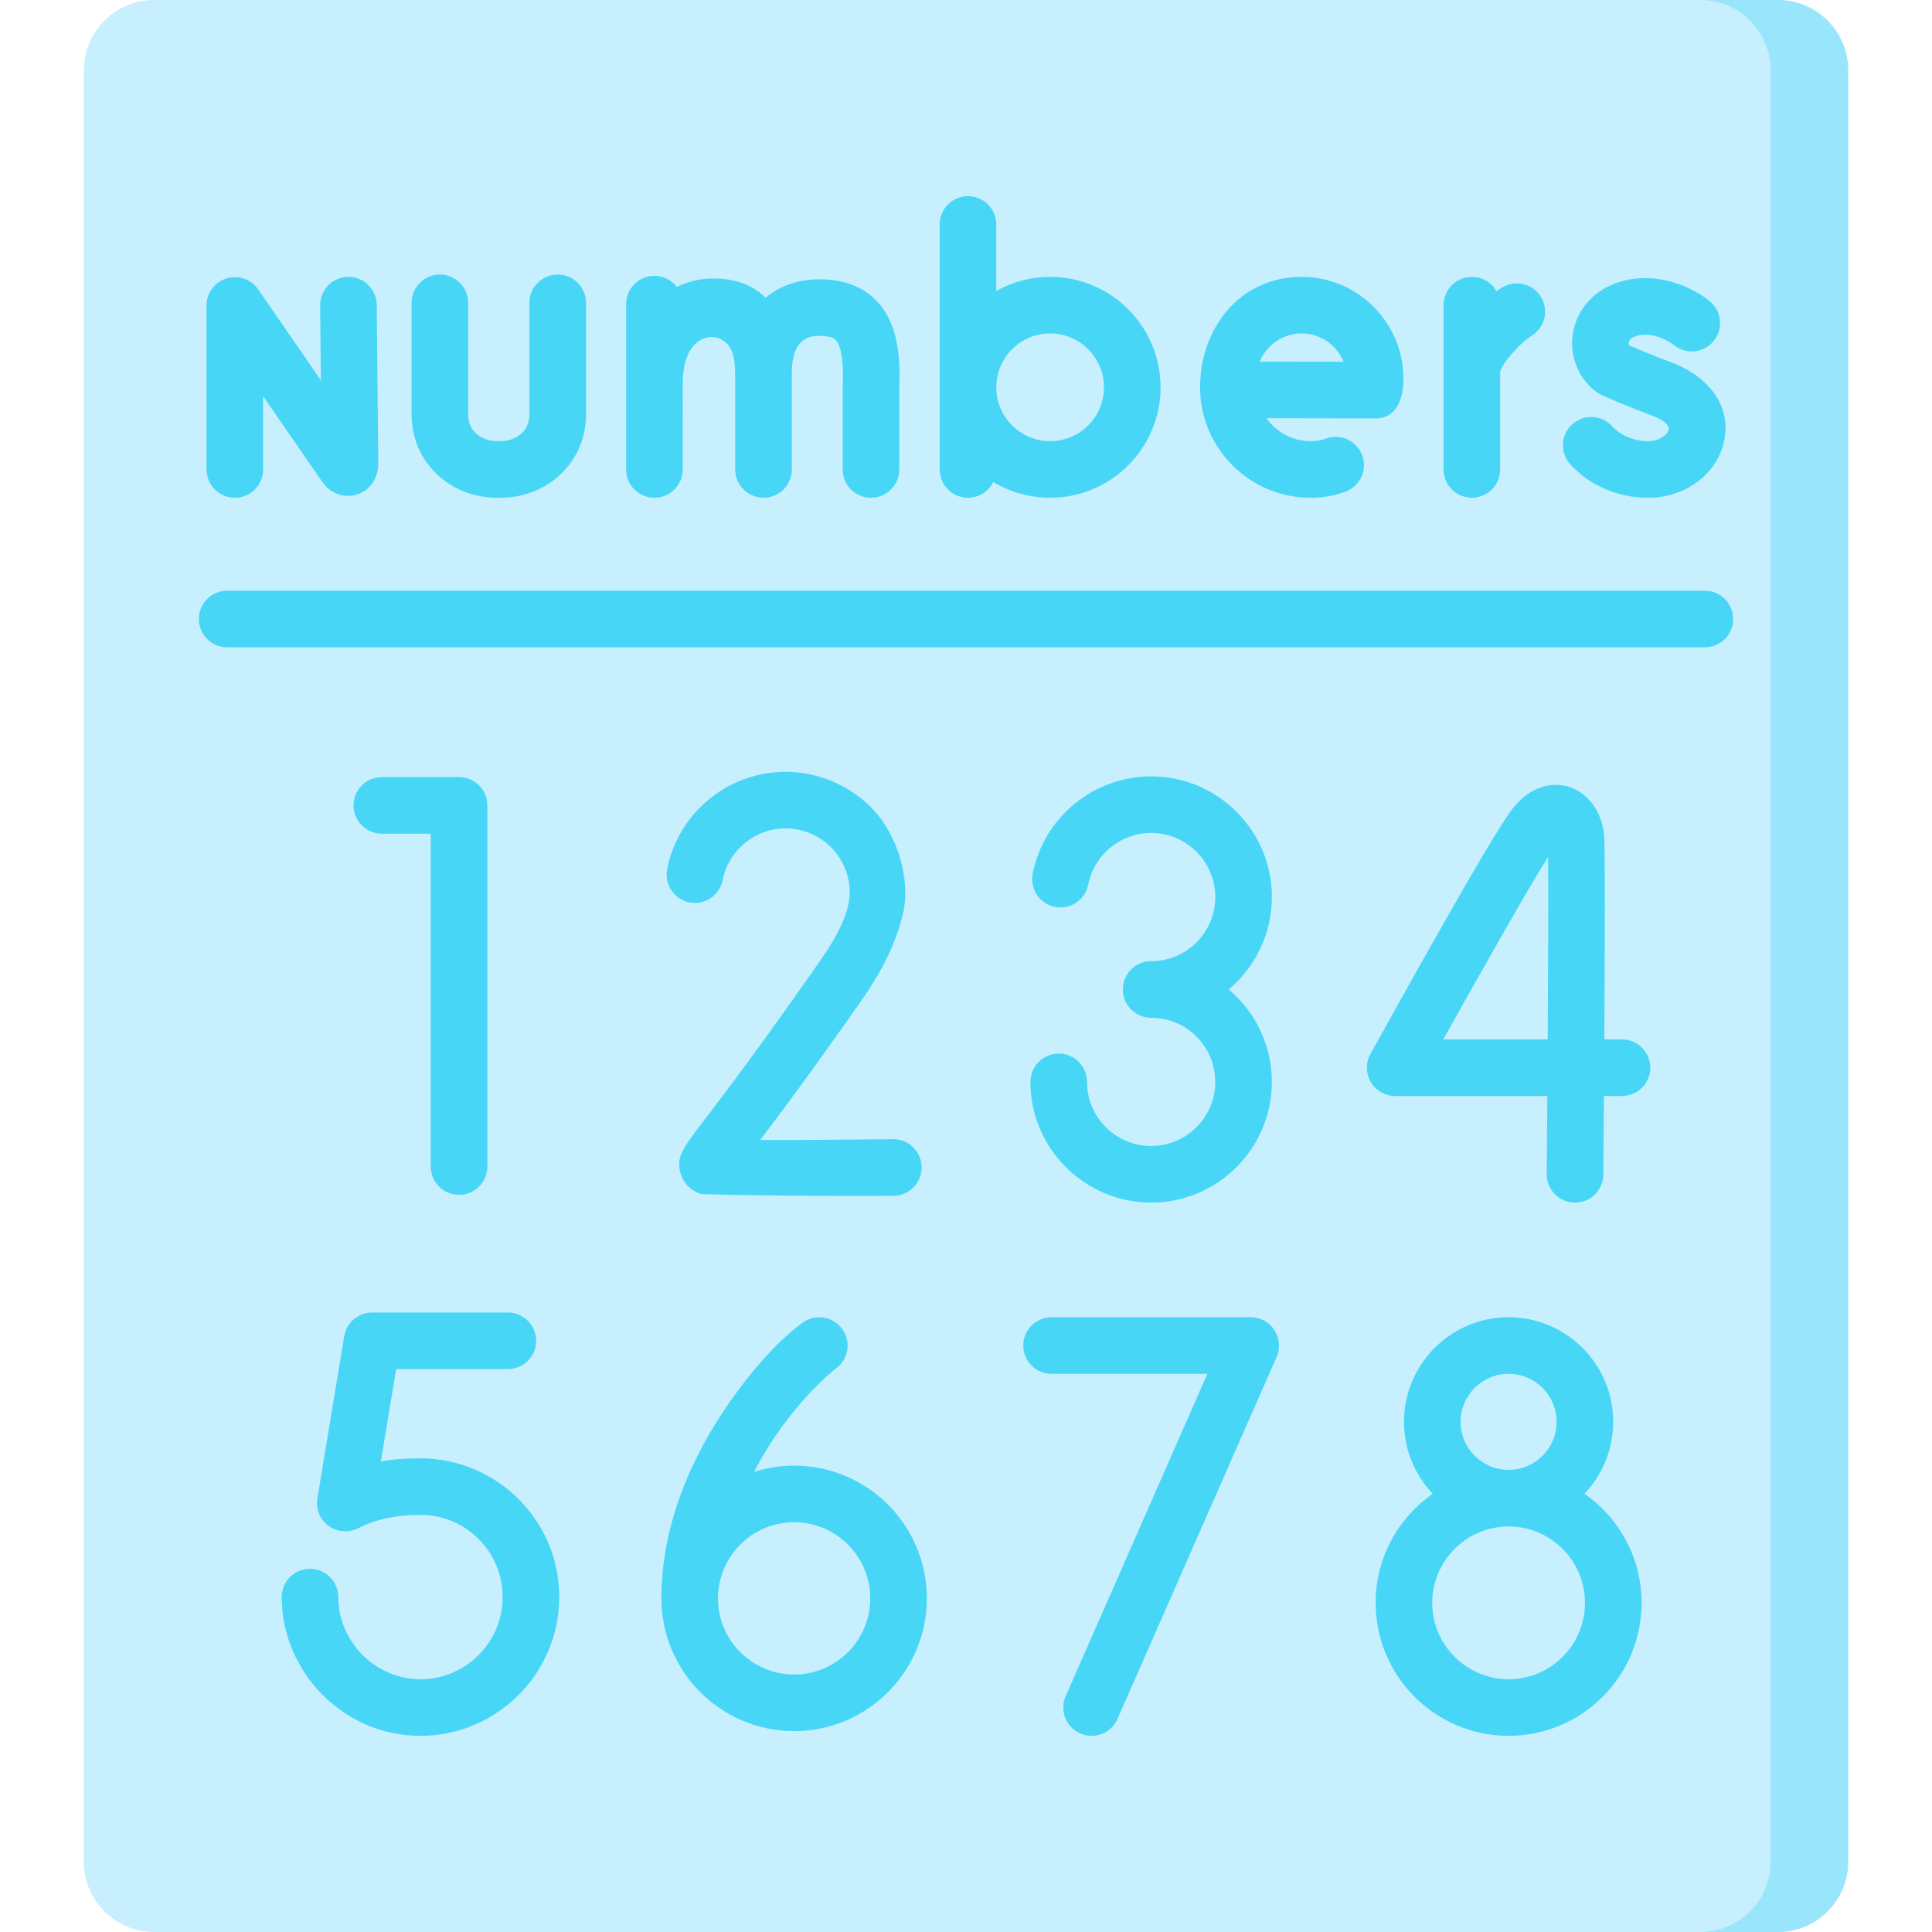
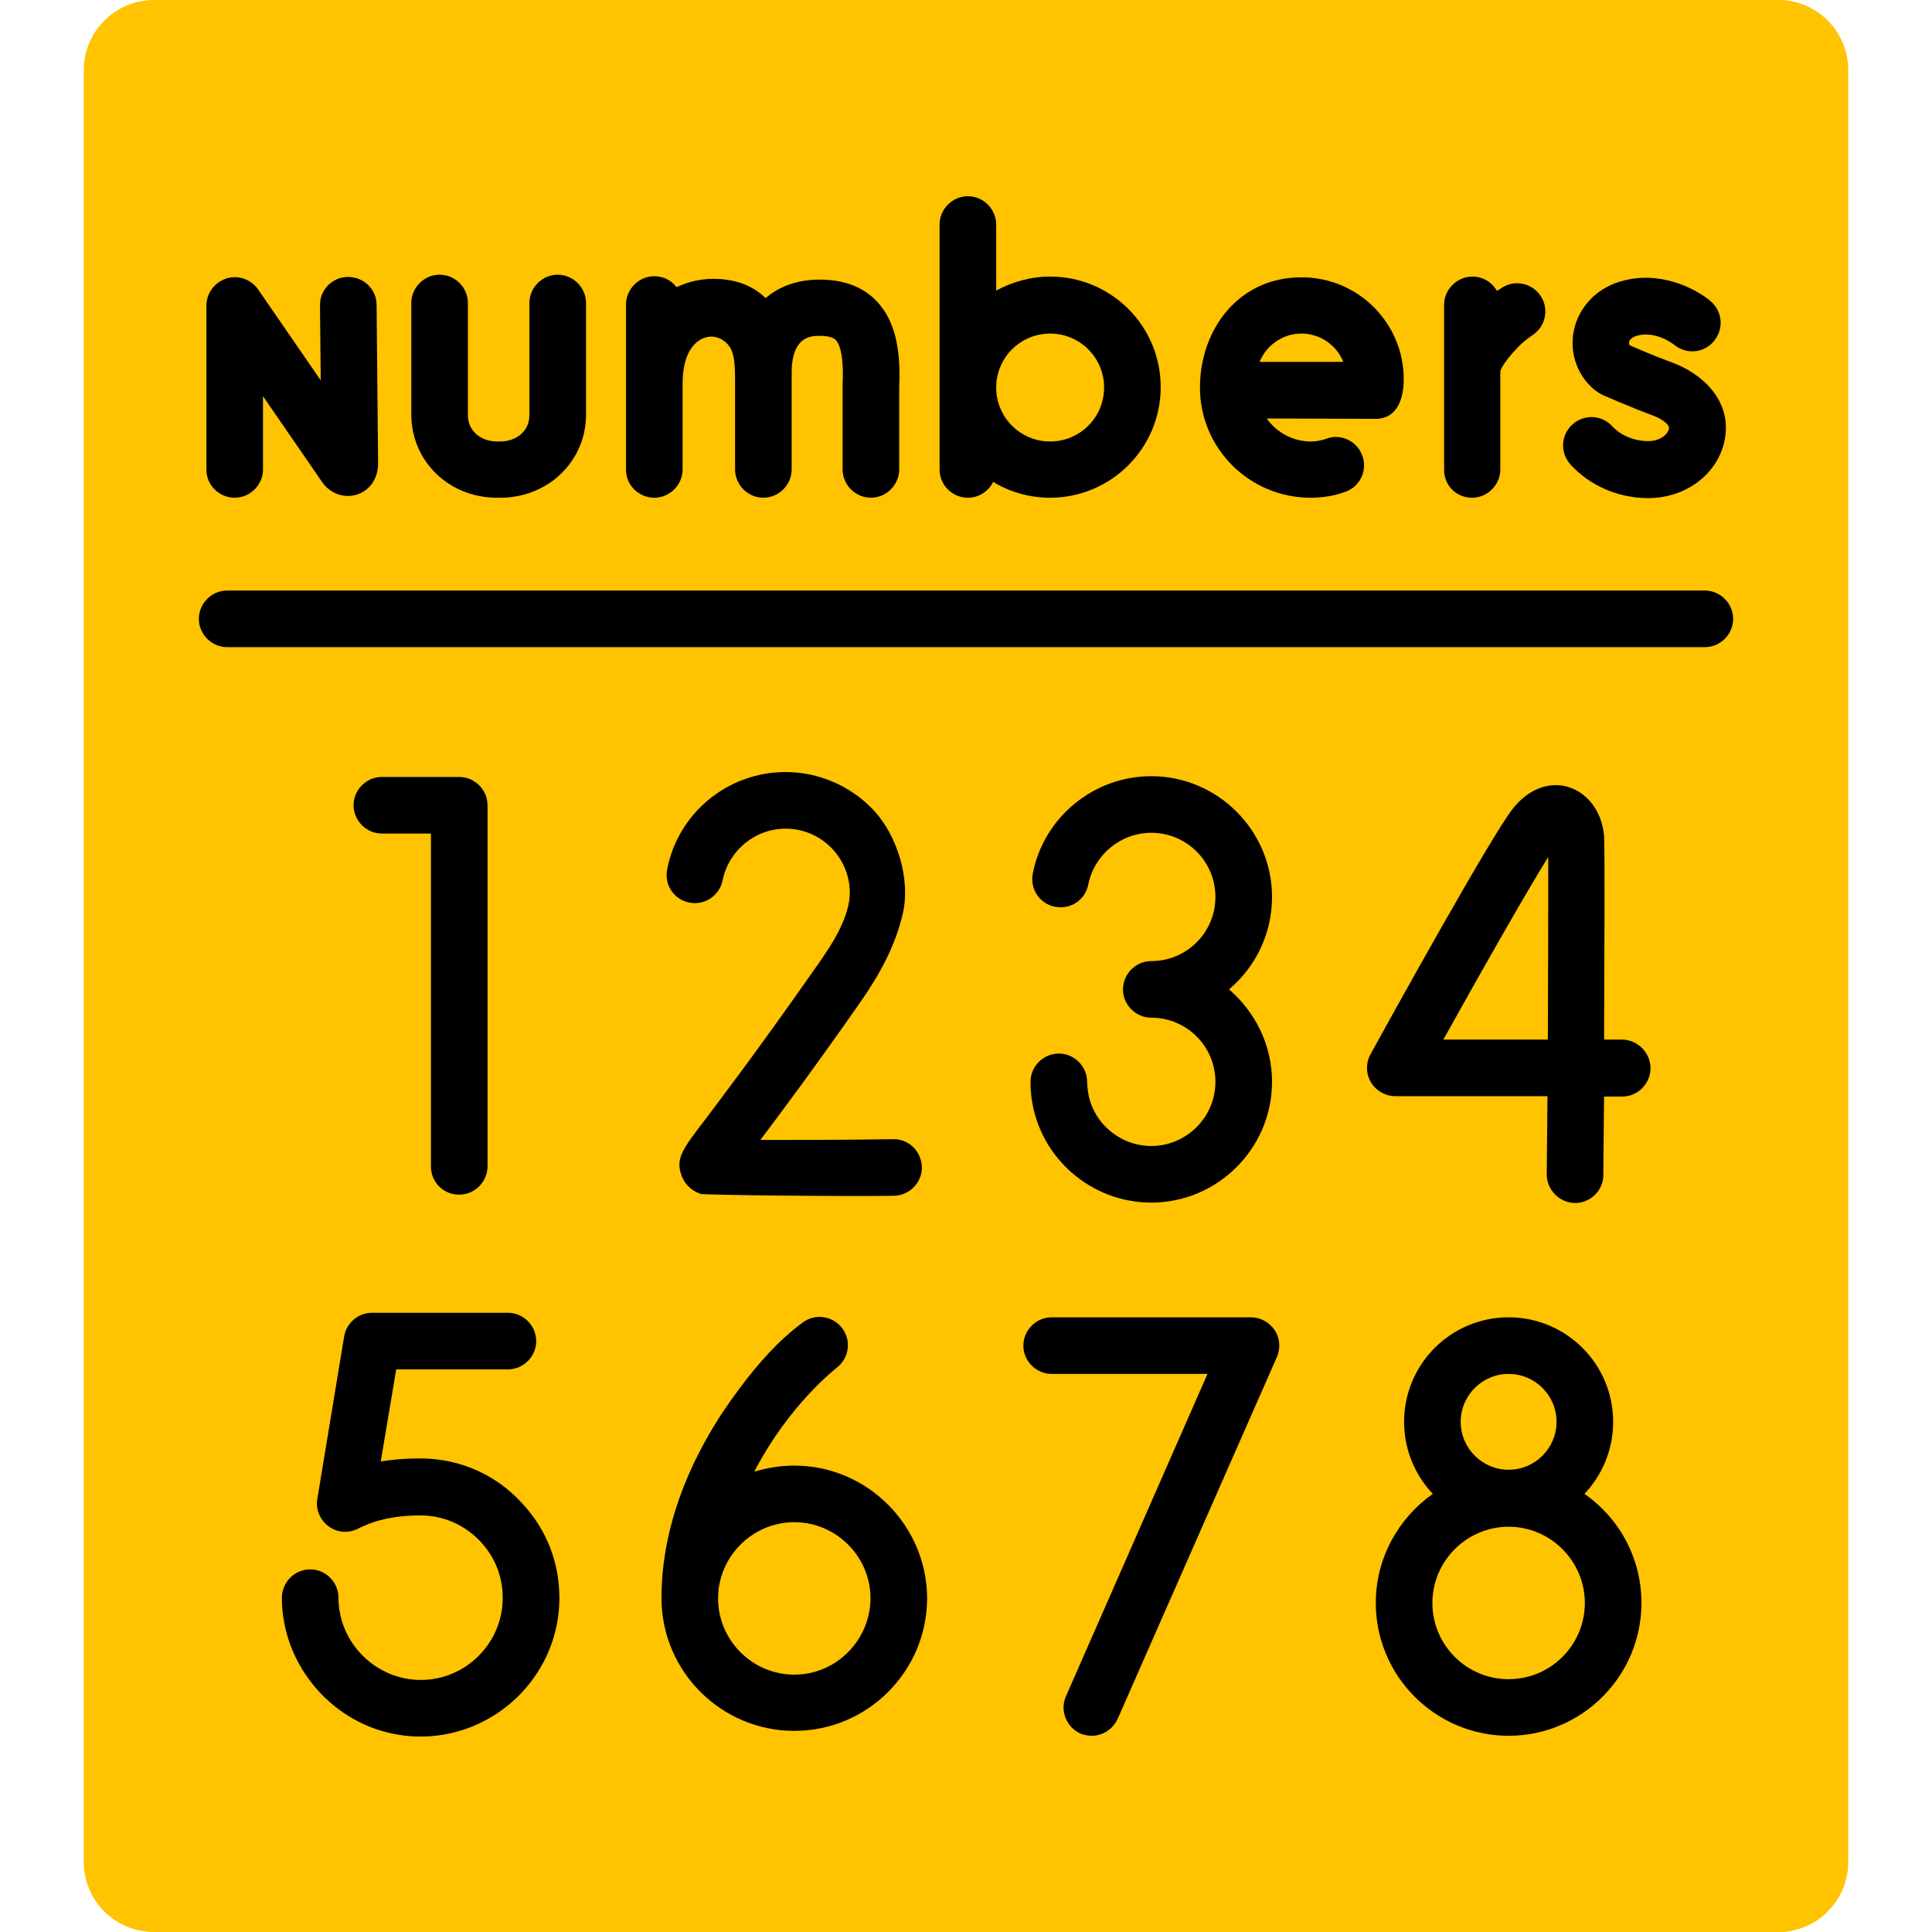
- <svg xmlns="http://www.w3.org/2000/svg" id="Capa_1" enable-background="new 0 0 512 512" height="512" viewBox="0 0 512 512" width="512">
+ <svg xmlns="http://www.w3.org/2000/svg" version="1.1" id="Capa_1" x="0px" y="0px" viewBox="0 0 512 512" style="enable-background:new 0 0 512 512;" xml:space="preserve">
+   <style type="text/css">
+ 	.st0{fill:#FFC300;}
+ </style>
  <g>
-     <path d="m471.16 512h-430.324c-10.282 0-18.617-8.335-18.617-18.617v-474.766c0-10.282 8.335-18.617 18.617-18.617h430.324c10.282 0 18.617 8.335 18.617 18.617v474.765c0 10.283-8.335 18.618-18.617 18.618z" fill="#c8effe" />
-     <path d="m489.781 18.619v474.762c0 10.279-8.337 18.616-18.626 18.616h-20.559c10.29 0 18.626-8.337 18.626-18.616v-474.762c0-10.279-8.337-18.616-18.626-18.616h20.559c10.29 0 18.626 8.337 18.626 18.616z" fill="#99e6fc" />
-     <g fill="#48d6f7">
-       <path d="m62.234 131.911c4.143 0 7.5-3.358 7.5-7.5v-19.402l15.718 22.76c2.089 3.019 5.747 4.341 9.101 3.296 3.459-1.081 5.693-4.268 5.693-8.193l-.406-42.075c-.04-4.118-3.39-7.428-7.498-7.428-.025 0-.05 0-.074 0-4.142.04-7.468 3.43-7.428 7.572l.192 19.822-16.626-24.075c-1.865-2.702-5.267-3.875-8.404-2.898-3.133.977-5.268 3.878-5.268 7.16v43.461c0 4.142 3.358 7.5 7.5 7.5z" />
-       <path d="m131.746 131.911h.876c12.715 0 22.675-9.656 22.675-21.982v-29.673c0-4.142-3.357-7.5-7.5-7.5s-7.5 3.358-7.5 7.5v29.673c0 4.583-3.861 6.982-7.675 6.982h-.876c-3.813 0-7.674-2.398-7.674-6.982v-29.673c0-4.142-3.357-7.5-7.5-7.5s-7.5 3.358-7.5 7.5v29.673c0 12.326 9.96 21.982 22.674 21.982z" />
-       <path d="m436.758 116.911c-3.714 0-7.267-1.475-9.505-3.944-2.782-3.071-7.526-3.301-10.594-.521-3.069 2.782-3.303 7.524-.521 10.594 5.109 5.638 12.625 8.872 20.62 8.872 10.127 0 18.646-6.54 20.254-15.55 1.871-10.477-6.321-17.461-13.905-20.259-4.92-1.814-9.526-3.783-11.322-4.564-.114-.148-.206-.379-.154-.738.11-.771.827-1.411 1.967-1.754 4.964-1.495 9.763 2.208 9.97 2.371 3.17 2.614 7.861 2.191 10.512-.961 2.665-3.171 2.256-7.902-.915-10.567-4.034-3.391-13.607-8.304-23.893-5.205-6.758 2.035-11.543 7.394-12.489 13.985-.44 3.065-.007 6.233 1.3 9.044 1.349 2.902 3.707 5.792 6.799 7.177.252.113 6.267 2.791 13.035 5.287 2.741 1.011 4.521 2.471 4.329 3.549-.239 1.334-2.279 3.184-5.488 3.184z" />
-       <path d="m390.058 131.911c4.143 0 7.5-3.358 7.5-7.5v-25.891c.029-.178.414-2.003 4.504-6.308 1.672-1.759 3.163-2.803 3.903-3.269 3.506-2.206 4.56-6.836 2.354-10.342-2.207-3.507-6.836-4.56-10.343-2.354-.412.259-.881.57-1.393.933-1.288-2.274-3.725-3.811-6.526-3.811-4.143 0-7.5 3.358-7.5 7.5v43.542c.001 4.142 3.358 7.5 7.501 7.5z" />
-       <path d="m173.43 131.911c4.143 0 7.5-3.358 7.5-7.5 0 0 .004-22.628.004-22.66.001-3.621.619-8.04 3.395-10.656 2.332-2.198 5.638-2.462 8.094-.247 2.372 2.139 2.316 5.871 2.403 8.866.011.395.013 24.697.013 24.697 0 4.142 3.357 7.5 7.5 7.5s7.5-3.358 7.5-7.5l.012-25.604c.002-9.784 5.343-9.784 7.354-9.784 2.145 0 3.586.371 4.284 1.101.681.711 2.222 3.274 1.844 11.679-.005.112-.008.225-.008.337v22.271c0 4.142 3.357 7.5 7.5 7.5s7.5-3.358 7.5-7.5v-22.106c.455-10.628-1.451-17.795-5.993-22.546-3.639-3.806-8.728-5.736-15.127-5.736-5.724 0-10.589 1.735-14.308 4.862-3.996-3.928-9.127-5.087-13.771-5.087-3.565 0-6.845.79-9.752 2.241-1.371-1.782-3.519-2.936-5.942-2.936-4.143 0-7.5 3.358-7.5 7.5v43.808c-.002 4.142 3.355 7.5 7.498 7.5z" />
-       <path d="m318.029 102.698c.032 16.113 13.149 29.213 29.27 29.213 3.273 0 6.394-.542 9.274-1.613 3.883-1.442 5.86-5.759 4.418-9.642-1.441-3.883-5.759-5.865-9.643-4.418-1.203.447-2.565.673-4.05.673-4.823 0-9.087-2.411-11.672-6.085 0 0 28.717.056 28.796.056 6.019.01 7.5-5.655 7.5-10.526 0-14.88-12.106-26.986-26.986-26.986-16.603-.001-26.937 13.927-26.907 29.328zm26.908-14.329c5.022 0 9.333 3.105 11.114 7.497l-22.203-.043c1.797-4.37 6.09-7.454 11.089-7.454z" />
-       <path d="m256.523 131.911c2.948 0 5.491-1.705 6.717-4.179 4.402 2.651 9.552 4.179 15.054 4.179 16.14 0 29.271-13.131 29.271-29.271s-13.131-29.271-29.271-29.271c-5.18 0-10.046 1.358-14.271 3.728v-17.613c0-4.142-3.357-7.5-7.5-7.5s-7.5 3.358-7.5 7.5v64.927c0 4.142 3.358 7.5 7.5 7.5zm21.772-43.542c7.869 0 14.271 6.402 14.271 14.271s-6.401 14.271-14.271 14.271-14.271-6.402-14.271-14.271 6.402-14.271 14.271-14.271z" />
-       <path d="m451.802 156.546h-391.604c-4.143 0-7.5 3.358-7.5 7.5s3.357 7.5 7.5 7.5h391.604c4.143 0 7.5-3.358 7.5-7.5s-3.358-7.5-7.5-7.5z" />
-       <path d="m331.453 349.081h-52.776c-4.143 0-7.5 3.358-7.5 7.5s3.357 7.5 7.5 7.5h41.287l-37.549 85.416c-1.667 3.792.056 8.217 3.848 9.884.982.432 2.007.636 3.015.636 2.885 0 5.635-1.674 6.87-4.484l42.172-95.934c1.02-2.319.799-4.996-.586-7.118s-3.748-3.4-6.281-3.4z" />
-       <path d="m419.91 395.858c4.712-4.972 7.612-11.678 7.612-19.053 0-15.288-12.438-27.725-27.725-27.725-15.288 0-27.726 12.438-27.726 27.725 0 7.375 2.9 14.081 7.612 19.053-9.136 6.374-15.129 16.954-15.129 28.914 0 19.432 15.81 35.242 35.242 35.242s35.241-15.81 35.241-35.242c.002-11.959-5.991-22.539-15.127-28.914zm-32.838-19.052c0-7.017 5.709-12.725 12.726-12.725s12.725 5.708 12.725 12.725-5.708 12.725-12.725 12.725-12.726-5.709-12.726-12.725zm12.726 68.208c-11.161 0-20.242-9.081-20.242-20.242s9.081-20.242 20.242-20.242 20.241 9.081 20.241 20.242-9.08 20.242-20.241 20.242z" />
-       <path d="m121.652 316.648c4.143 0 7.5-3.358 7.5-7.5v-95.709c0-4.142-3.357-7.5-7.5-7.5h-20.457c-4.143 0-7.5 3.358-7.5 7.5s3.357 7.5 7.5 7.5h12.957v88.209c0 4.142 3.358 7.5 7.5 7.5z" />
-       <path d="m111.424 386.469c-4.135 0-7.511.279-10.491.807l4.05-24.446h29.601c4.143 0 7.5-3.358 7.5-7.5s-3.357-7.5-7.5-7.5h-35.96c-3.669 0-6.8 2.654-7.399 6.274l-7.123 42.997c-.462 2.792.697 5.601 2.98 7.272 2.284 1.671 5.325 1.911 7.847.624 5.129-2.617 10.698-3.528 16.496-3.528 6.025 0 11.632 2.411 15.788 6.788 4.153 4.374 6.268 10.111 5.954 16.153-.588 11.323-9.939 20.372-21.29 20.6-12.062.243-22.225-9.718-22.225-21.768 0-4.142-3.357-7.5-7.5-7.5s-7.5 3.358-7.5 7.501c.002 18.003 13.587 33.782 31.445 36.386 1.764.257 3.547.385 5.33.385.249 0 .502-.002.752-.007 19.174-.386 34.974-15.681 35.968-34.819.528-10.191-3.043-19.873-10.057-27.259-6.915-7.283-16.634-11.46-26.666-11.46z" />
-       <path d="m429.849 275.455h-4.688c.144-23.598.237-50.507-.049-53.95-.524-6.29-4.207-11.389-9.383-12.992-2.441-.757-8.767-1.728-14.723 5.581-5.404 6.631-32.457 55.508-37.826 65.238-1.281 2.324-1.24 5.151.109 7.436s3.805 3.687 6.458 3.687h40.313c-.052 7.331-.107 14.4-.162 20.684-.035 4.142 3.293 7.528 7.436 7.564h.065c4.112 0 7.463-3.315 7.499-7.436.021-2.471.089-10.5.163-20.813h4.788c4.143 0 7.5-3.358 7.5-7.5s-3.358-7.499-7.5-7.499zm-19.691 0h-27.677c10.026-17.997 22.298-39.64 27.781-48.37.087 8.625.017 28.186-.104 48.37z" />
-       <path d="m239.345 241.886c2.016-8.92-1.548-20.539-7.83-27.233-6.011-6.405-14.535-10.115-23.322-10.115-15.252 0-28.453 10.849-31.39 25.797-.799 4.064 1.849 8.007 5.913 8.805 4.067.796 8.007-1.85 8.806-5.914 1.559-7.932 8.569-13.689 16.671-13.689 9.223 0 16.753 7.387 16.984 16.556.178 7.12-5.405 15.068-9.287 20.614-15.199 21.716-24.273 33.598-29.148 39.981-5.904 7.732-7.687 10.065-6.343 14.433.765 2.486 2.659 4.397 5.196 5.243 1.027.343 37.582.706 51.239.535 4.142-.052 7.457-3.452 7.404-7.594s-3.448-7.495-7.594-7.405c-12.453.157-25.793.243-35.178.213 5.343-7.037 13.873-18.46 26.712-36.804 5.053-7.219 9.242-14.906 11.167-23.423z" />
-       <path d="m305.064 303.703c-8.43 0-15.663-6.282-16.825-14.608-.109-.786-.165-1.588-.165-2.382 0-4.142-3.357-7.5-7.5-7.5s-7.5 3.358-7.5 7.5c0 1.483.104 2.98.309 4.452 2.19 15.699 15.812 27.538 31.682 27.538 17.64 0 31.991-14.351 31.991-31.99 0-9.821-4.452-18.617-11.439-24.49 6.987-5.873 11.439-14.67 11.439-24.491 0-17.64-14.352-31.99-31.991-31.99-15.252 0-28.453 10.85-31.39 25.798-.799 4.064 1.849 8.007 5.913 8.805 4.065.799 8.007-1.849 8.806-5.914 1.559-7.932 8.569-13.689 16.671-13.689 9.369 0 16.991 7.622 16.991 16.99s-7.622 16.991-16.991 16.991c-4.143 0-7.5 3.358-7.5 7.5s3.357 7.5 7.5 7.5c9.369 0 16.991 7.622 16.991 16.99s-7.622 16.99-16.992 16.99z" />
-       <path d="m210.451 388.41c-3.696 0-7.26.577-10.609 1.639 9.224-17.815 21.594-27.326 21.776-27.463 3.308-2.476 3.991-7.163 1.523-10.48-2.473-3.324-7.172-4.014-10.493-1.542-6.371 4.742-11.851 10.991-16.597 17.299-12.075 16.047-20.777 35.383-20.777 55.725 0 19.396 15.78 35.177 35.177 35.177s35.177-15.78 35.177-35.177c0-19.398-15.78-35.178-35.177-35.178zm0 55.354c-11.126 0-20.177-9.051-20.177-20.177s9.051-20.177 20.177-20.177 20.177 9.051 20.177 20.177c0 11.125-9.051 20.177-20.177 20.177z" />
+     <path class="st0" d="M471.2,512H40.8c-10.3,0-18.6-8.3-18.6-18.6V18.6C22.2,8.3,30.6,0,40.8,0h430.3c10.3,0,18.6,8.3,18.6,18.6   v474.8C489.8,503.7,481.4,512,471.2,512z" />
+     <path class="st0" d="M489.8,18.6v474.8c0,10.3-8.3,18.6-18.6,18.6h-20.6c10.3,0,18.6-8.3,18.6-18.6V18.6c0-10.3-8.3-18.6-18.6-18.6   h20.6C481.4,0,489.8,8.3,489.8,18.6L489.8,18.6z" />
+     <g>
+       <path d="M62.2,131.9c4.1,0,7.5-3.4,7.5-7.5V105l15.7,22.8c2.1,3,5.7,4.3,9.1,3.3c3.5-1.1,5.7-4.3,5.7-8.2l-0.4-42.1    c0-4.1-3.4-7.4-7.5-7.4c0,0-0.1,0-0.1,0c-4.1,0-7.5,3.4-7.4,7.6l0.2,19.8L68.4,76.7c-1.9-2.7-5.3-3.9-8.4-2.9    c-3.1,1-5.3,3.9-5.3,7.2v43.5C54.7,128.6,58.1,131.9,62.2,131.9L62.2,131.9z" />
+       <path d="M131.7,131.9h0.9c12.7,0,22.7-9.7,22.7-22V80.3c0-4.1-3.4-7.5-7.5-7.5s-7.5,3.4-7.5,7.5v29.7c0,4.6-3.9,7-7.7,7h-0.9    c-3.8,0-7.7-2.4-7.7-7V80.3c0-4.1-3.4-7.5-7.5-7.5s-7.5,3.4-7.5,7.5v29.7C109.1,122.3,119,131.9,131.7,131.9z" />
+       <path d="M436.8,116.9c-3.7,0-7.3-1.5-9.5-3.9c-2.8-3.1-7.5-3.3-10.6-0.5c-3.1,2.8-3.3,7.5-0.5,10.6c5.1,5.6,12.6,8.9,20.6,8.9    c10.1,0,18.6-6.5,20.3-15.6c1.9-10.5-6.3-17.5-13.9-20.3c-4.9-1.8-9.5-3.8-11.3-4.6c-0.1-0.1-0.2-0.4-0.2-0.7    c0.1-0.8,0.8-1.4,2-1.8c5-1.5,9.8,2.2,10,2.4c3.2,2.6,7.9,2.2,10.5-1c2.7-3.2,2.3-7.9-0.9-10.6c-4-3.4-13.6-8.3-23.9-5.2    c-6.8,2-11.5,7.4-12.5,14c-0.4,3.1,0,6.2,1.3,9c1.3,2.9,3.7,5.8,6.8,7.2c0.3,0.1,6.3,2.8,13,5.3c2.7,1,4.5,2.5,4.3,3.5    C442,115.1,440,116.9,436.8,116.9z" />
+       <path d="M390.1,131.9c4.1,0,7.5-3.4,7.5-7.5V98.5c0-0.2,0.4-2,4.5-6.3c1.7-1.8,3.2-2.8,3.9-3.3c3.5-2.2,4.6-6.8,2.4-10.3    c-2.2-3.5-6.8-4.6-10.3-2.4c-0.4,0.3-0.9,0.6-1.4,0.9c-1.3-2.3-3.7-3.8-6.5-3.8c-4.1,0-7.5,3.4-7.5,7.5v43.5    C382.6,128.6,385.9,131.9,390.1,131.9L390.1,131.9z" />
+       <path d="M173.4,131.9c4.1,0,7.5-3.4,7.5-7.5c0,0,0-22.6,0-22.7c0-3.6,0.6-8,3.4-10.7c2.3-2.2,5.6-2.5,8.1-0.2    c2.4,2.1,2.3,5.9,2.4,8.9c0,0.4,0,24.7,0,24.7c0,4.1,3.4,7.5,7.5,7.5s7.5-3.4,7.5-7.5l0-25.6c0-9.8,5.3-9.8,7.4-9.8    c2.1,0,3.6,0.4,4.3,1.1c0.7,0.7,2.2,3.3,1.8,11.7c0,0.1,0,0.2,0,0.3v22.3c0,4.1,3.4,7.5,7.5,7.5s7.5-3.4,7.5-7.5v-22.1    c0.5-10.6-1.5-17.8-6-22.5c-3.6-3.8-8.7-5.7-15.1-5.7c-5.7,0-10.6,1.7-14.3,4.9c-4-3.9-9.1-5.1-13.8-5.1c-3.6,0-6.8,0.8-9.8,2.2    c-1.4-1.8-3.5-2.9-5.9-2.9c-4.1,0-7.5,3.4-7.5,7.5v43.8C165.9,128.6,169.3,131.9,173.4,131.9L173.4,131.9z" />
+       <path d="M318,102.7c0,16.1,13.1,29.2,29.3,29.2c3.3,0,6.4-0.5,9.3-1.6c3.9-1.4,5.9-5.8,4.4-9.6c-1.4-3.9-5.8-5.9-9.6-4.4    c-1.2,0.4-2.6,0.7-4,0.7c-4.8,0-9.1-2.4-11.7-6.1c0,0,28.7,0.1,28.8,0.1c6,0,7.5-5.7,7.5-10.5c0-14.9-12.1-27-27-27    C328.3,73.4,318,87.3,318,102.7L318,102.7z M344.9,88.4c5,0,9.3,3.1,11.1,7.5l-22.2,0C335.6,91.5,339.9,88.4,344.9,88.4z" />
+       <path d="M256.5,131.9c2.9,0,5.5-1.7,6.7-4.2c4.4,2.7,9.6,4.2,15.1,4.2c16.1,0,29.3-13.1,29.3-29.3s-13.1-29.3-29.3-29.3    c-5.2,0-10,1.4-14.3,3.7V59.5c0-4.1-3.4-7.5-7.5-7.5s-7.5,3.4-7.5,7.5v64.9C249,128.6,252.4,131.9,256.5,131.9L256.5,131.9z     M278.3,88.4c7.9,0,14.3,6.4,14.3,14.3s-6.4,14.3-14.3,14.3s-14.3-6.4-14.3-14.3S270.4,88.4,278.3,88.4z" />
+       <path d="M451.8,156.5H60.2c-4.1,0-7.5,3.4-7.5,7.5s3.4,7.5,7.5,7.5h391.6c4.1,0,7.5-3.4,7.5-7.5S455.9,156.5,451.8,156.5z" />
+       <path d="M331.5,349.1h-52.8c-4.1,0-7.5,3.4-7.5,7.5s3.4,7.5,7.5,7.5H320l-37.5,85.4c-1.7,3.8,0.1,8.2,3.8,9.9c1,0.4,2,0.6,3,0.6    c2.9,0,5.6-1.7,6.9-4.5l42.2-95.9c1-2.3,0.8-5-0.6-7.1S334,349.1,331.5,349.1L331.5,349.1z" />
+       <path d="M419.9,395.9c4.7-5,7.6-11.7,7.6-19.1c0-15.3-12.4-27.7-27.7-27.7c-15.3,0-27.7,12.4-27.7,27.7c0,7.4,2.9,14.1,7.6,19.1    c-9.1,6.4-15.1,17-15.1,28.9c0,19.4,15.8,35.2,35.2,35.2s35.2-15.8,35.2-35.2C435,412.8,429,402.2,419.9,395.9L419.9,395.9z     M387.1,376.8c0-7,5.7-12.7,12.7-12.7s12.7,5.7,12.7,12.7s-5.7,12.7-12.7,12.7S387.1,383.8,387.1,376.8z M399.8,445    c-11.2,0-20.2-9.1-20.2-20.2s9.1-20.2,20.2-20.2s20.2,9.1,20.2,20.2S411,445,399.8,445z" />
+       <path d="M121.7,316.6c4.1,0,7.5-3.4,7.5-7.5v-95.7c0-4.1-3.4-7.5-7.5-7.5h-20.5c-4.1,0-7.5,3.4-7.5,7.5s3.4,7.5,7.5,7.5h13v88.2    C114.2,313.3,117.5,316.6,121.7,316.6z" />
+       <path d="M111.4,386.5c-4.1,0-7.5,0.3-10.5,0.8l4.1-24.4h29.6c4.1,0,7.5-3.4,7.5-7.5s-3.4-7.5-7.5-7.5h-36c-3.7,0-6.8,2.7-7.4,6.3    l-7.1,43c-0.5,2.8,0.7,5.6,3,7.3c2.3,1.7,5.3,1.9,7.8,0.6c5.1-2.6,10.7-3.5,16.5-3.5c6,0,11.6,2.4,15.8,6.8    c4.2,4.4,6.3,10.1,6,16.2c-0.6,11.3-9.9,20.4-21.3,20.6c-12.1,0.2-22.2-9.7-22.2-21.8c0-4.1-3.4-7.5-7.5-7.5s-7.5,3.4-7.5,7.5    c0,18,13.6,33.8,31.4,36.4c1.8,0.3,3.5,0.4,5.3,0.4c0.2,0,0.5,0,0.8,0c19.2-0.4,35-15.7,36-34.8c0.5-10.2-3-19.9-10.1-27.3    C131.2,390.6,121.5,386.5,111.4,386.5z" />
+       <path d="M429.8,275.5h-4.7c0.1-23.6,0.2-50.5,0-53.9c-0.5-6.3-4.2-11.4-9.4-13c-2.4-0.8-8.8-1.7-14.7,5.6    c-5.4,6.6-32.5,55.5-37.8,65.2c-1.3,2.3-1.2,5.2,0.1,7.4s3.8,3.7,6.5,3.7h40.3c-0.1,7.3-0.1,14.4-0.2,20.7c0,4.1,3.3,7.5,7.4,7.6    h0.1c4.1,0,7.5-3.3,7.5-7.4c0-2.5,0.1-10.5,0.2-20.8h4.8c4.1,0,7.5-3.4,7.5-7.5S434,275.5,429.8,275.5L429.8,275.5z M410.2,275.5    h-27.7c10-18,22.3-39.6,27.8-48.4C410.3,235.7,410.3,255.3,410.2,275.5z" />
+       <path d="M239.3,241.9c2-8.9-1.5-20.5-7.8-27.2c-6-6.4-14.5-10.1-23.3-10.1c-15.3,0-28.5,10.8-31.4,25.8c-0.8,4.1,1.8,8,5.9,8.8    c4.1,0.8,8-1.9,8.8-5.9c1.6-7.9,8.6-13.7,16.7-13.7c9.2,0,16.8,7.4,17,16.6c0.2,7.1-5.4,15.1-9.3,20.6    c-15.2,21.7-24.3,33.6-29.1,40c-5.9,7.7-7.7,10.1-6.3,14.4c0.8,2.5,2.7,4.4,5.2,5.2c1,0.3,37.6,0.7,51.2,0.5    c4.1-0.1,7.5-3.5,7.4-7.6s-3.4-7.5-7.6-7.4c-12.5,0.2-25.8,0.2-35.2,0.2c5.3-7,13.9-18.5,26.7-36.8    C233.2,258.1,237.4,250.4,239.3,241.9L239.3,241.9z" />
+       <path d="M305.1,303.7c-8.4,0-15.7-6.3-16.8-14.6c-0.1-0.8-0.2-1.6-0.2-2.4c0-4.1-3.4-7.5-7.5-7.5s-7.5,3.4-7.5,7.5    c0,1.5,0.1,3,0.3,4.5c2.2,15.7,15.8,27.5,31.7,27.5c17.6,0,32-14.4,32-32c0-9.8-4.5-18.6-11.4-24.5c7-5.9,11.4-14.7,11.4-24.5    c0-17.6-14.4-32-32-32c-15.3,0-28.5,10.9-31.4,25.8c-0.8,4.1,1.8,8,5.9,8.8c4.1,0.8,8-1.8,8.8-5.9c1.6-7.9,8.6-13.7,16.7-13.7    c9.4,0,17,7.6,17,17s-7.6,17-17,17c-4.1,0-7.5,3.4-7.5,7.5s3.4,7.5,7.5,7.5c9.4,0,17,7.6,17,17S314.4,303.7,305.1,303.7    L305.1,303.7z" />
+       <path d="M210.5,388.4c-3.7,0-7.3,0.6-10.6,1.6c9.2-17.8,21.6-27.3,21.8-27.5c3.3-2.5,4-7.2,1.5-10.5c-2.5-3.3-7.2-4-10.5-1.5    c-6.4,4.7-11.9,11-16.6,17.3c-12.1,16-20.8,35.4-20.8,55.7c0,19.4,15.8,35.2,35.2,35.2s35.2-15.8,35.2-35.2    C245.6,404.2,229.8,388.4,210.5,388.4L210.5,388.4z M210.5,443.8c-11.1,0-20.2-9.1-20.2-20.2s9.1-20.2,20.2-20.2    s20.2,9.1,20.2,20.2C230.6,434.7,221.6,443.8,210.5,443.8z" />
    </g>
  </g>
</svg>
